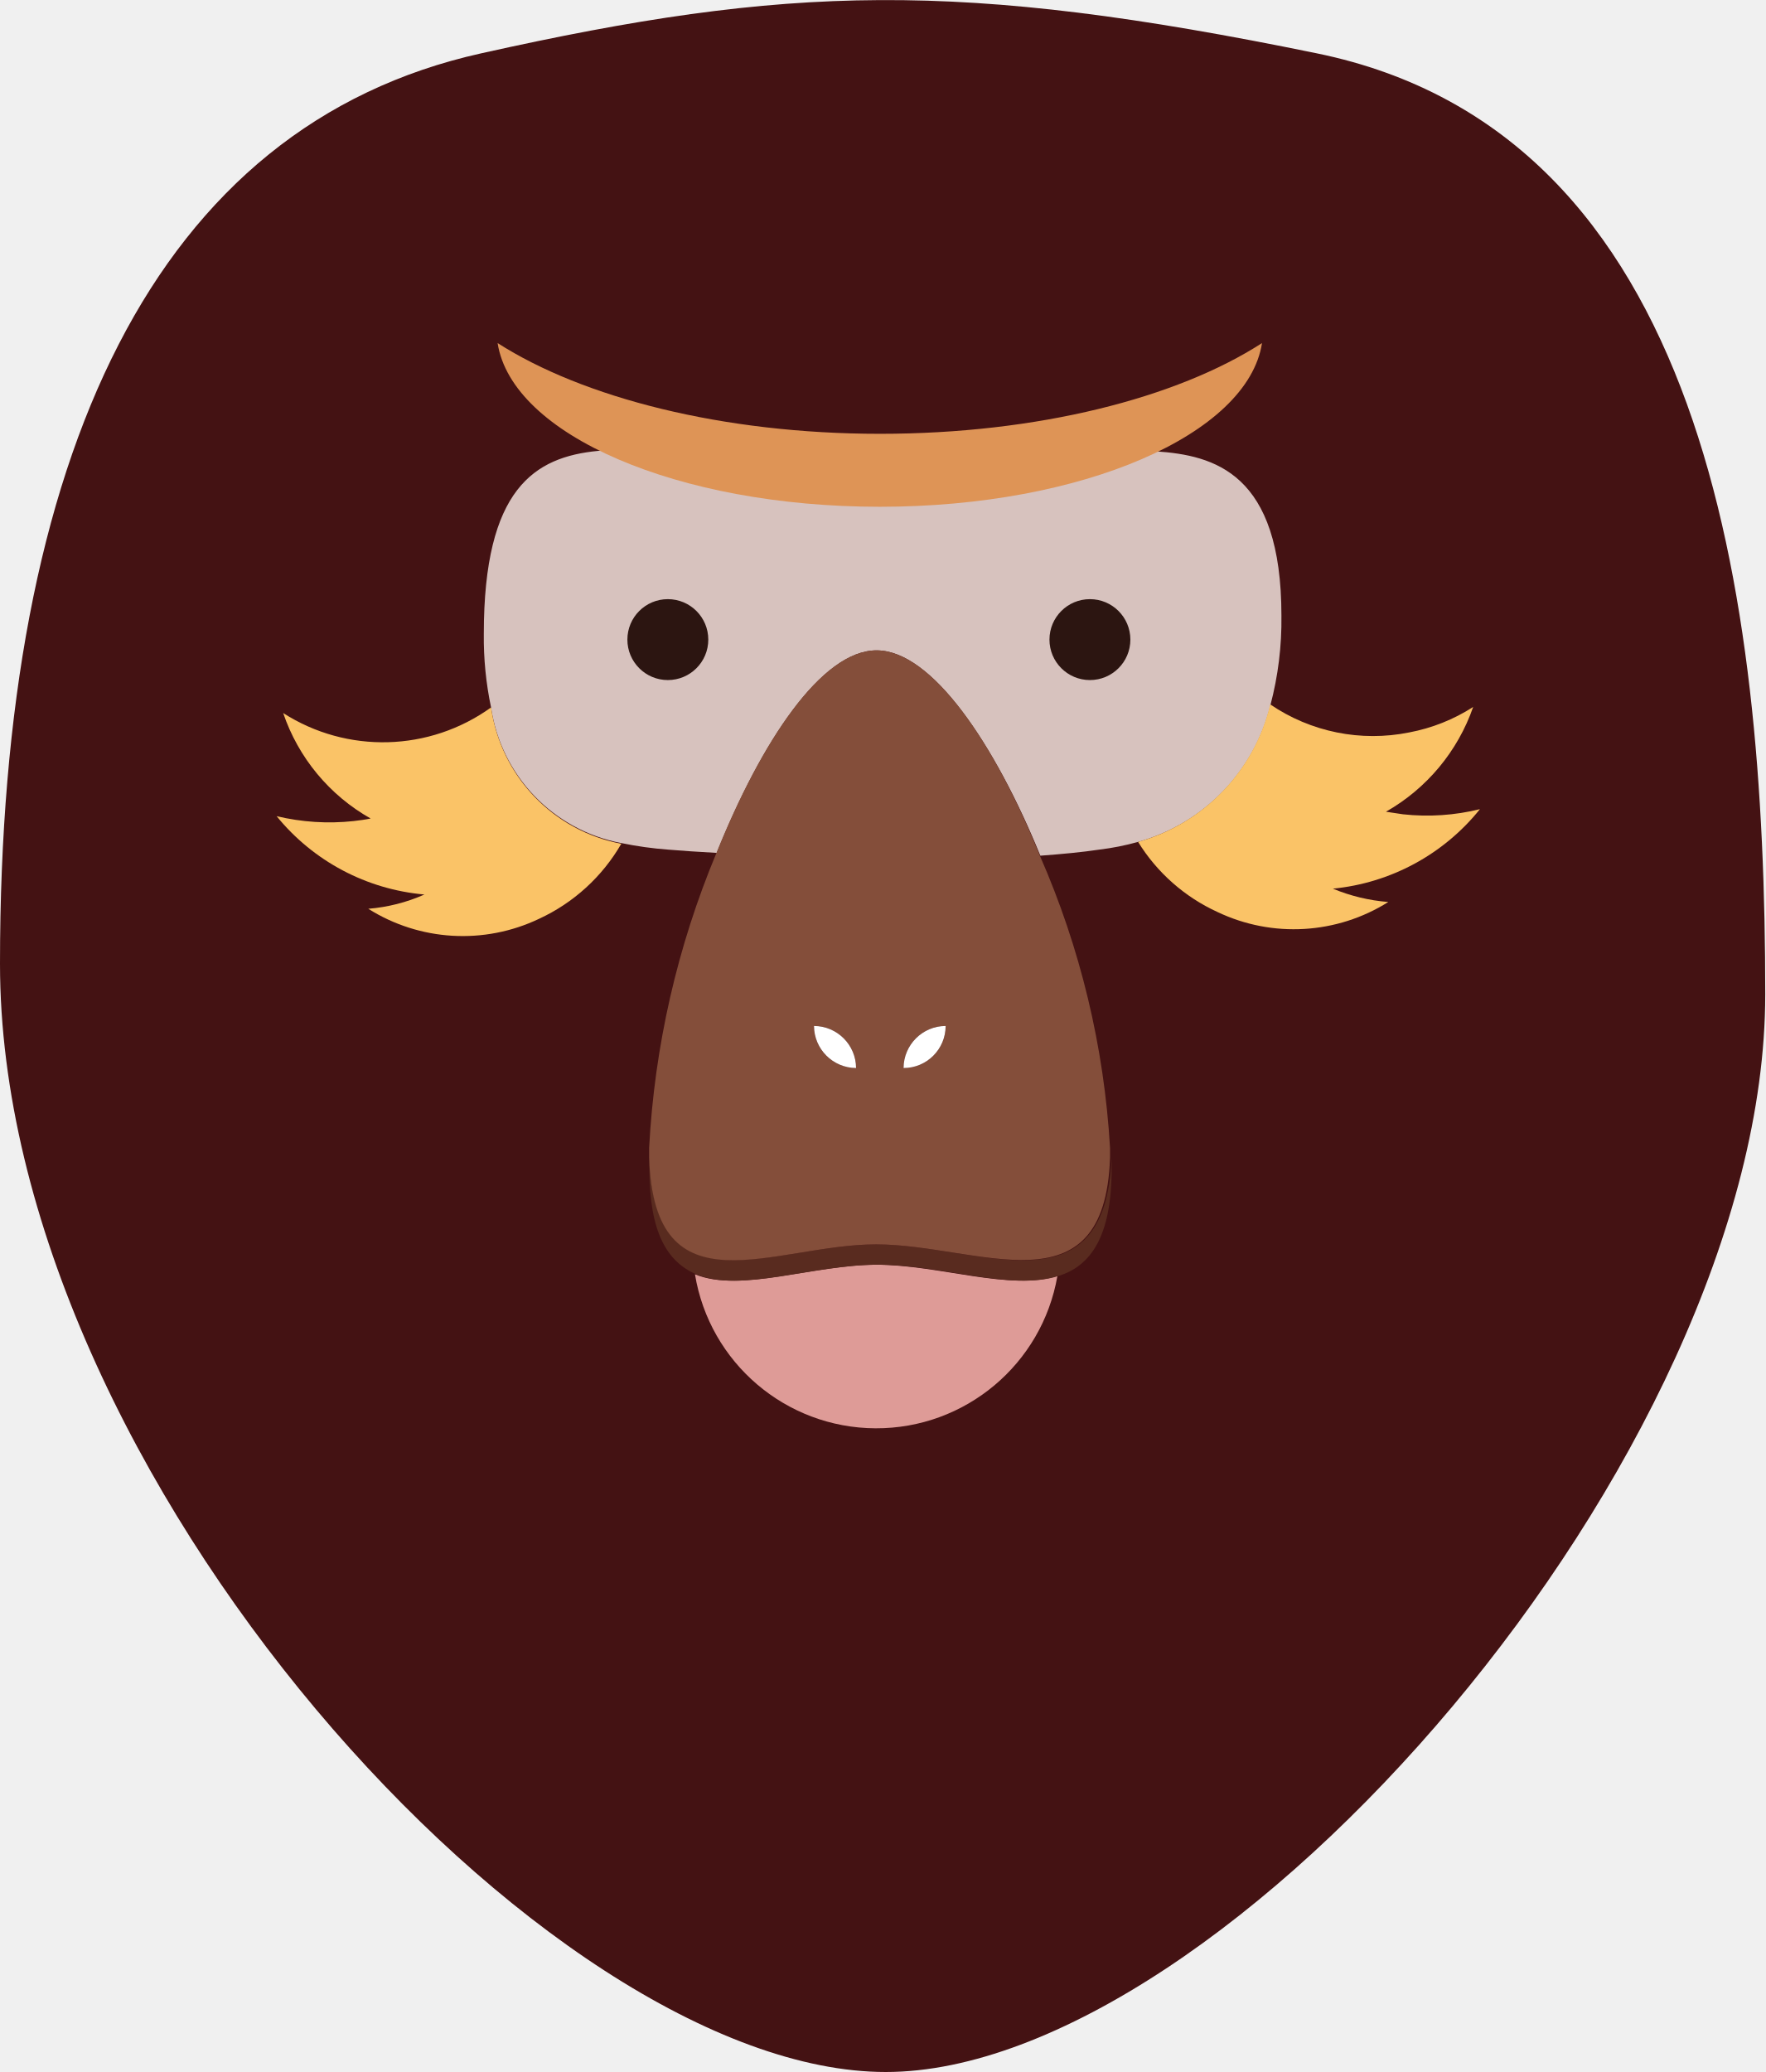
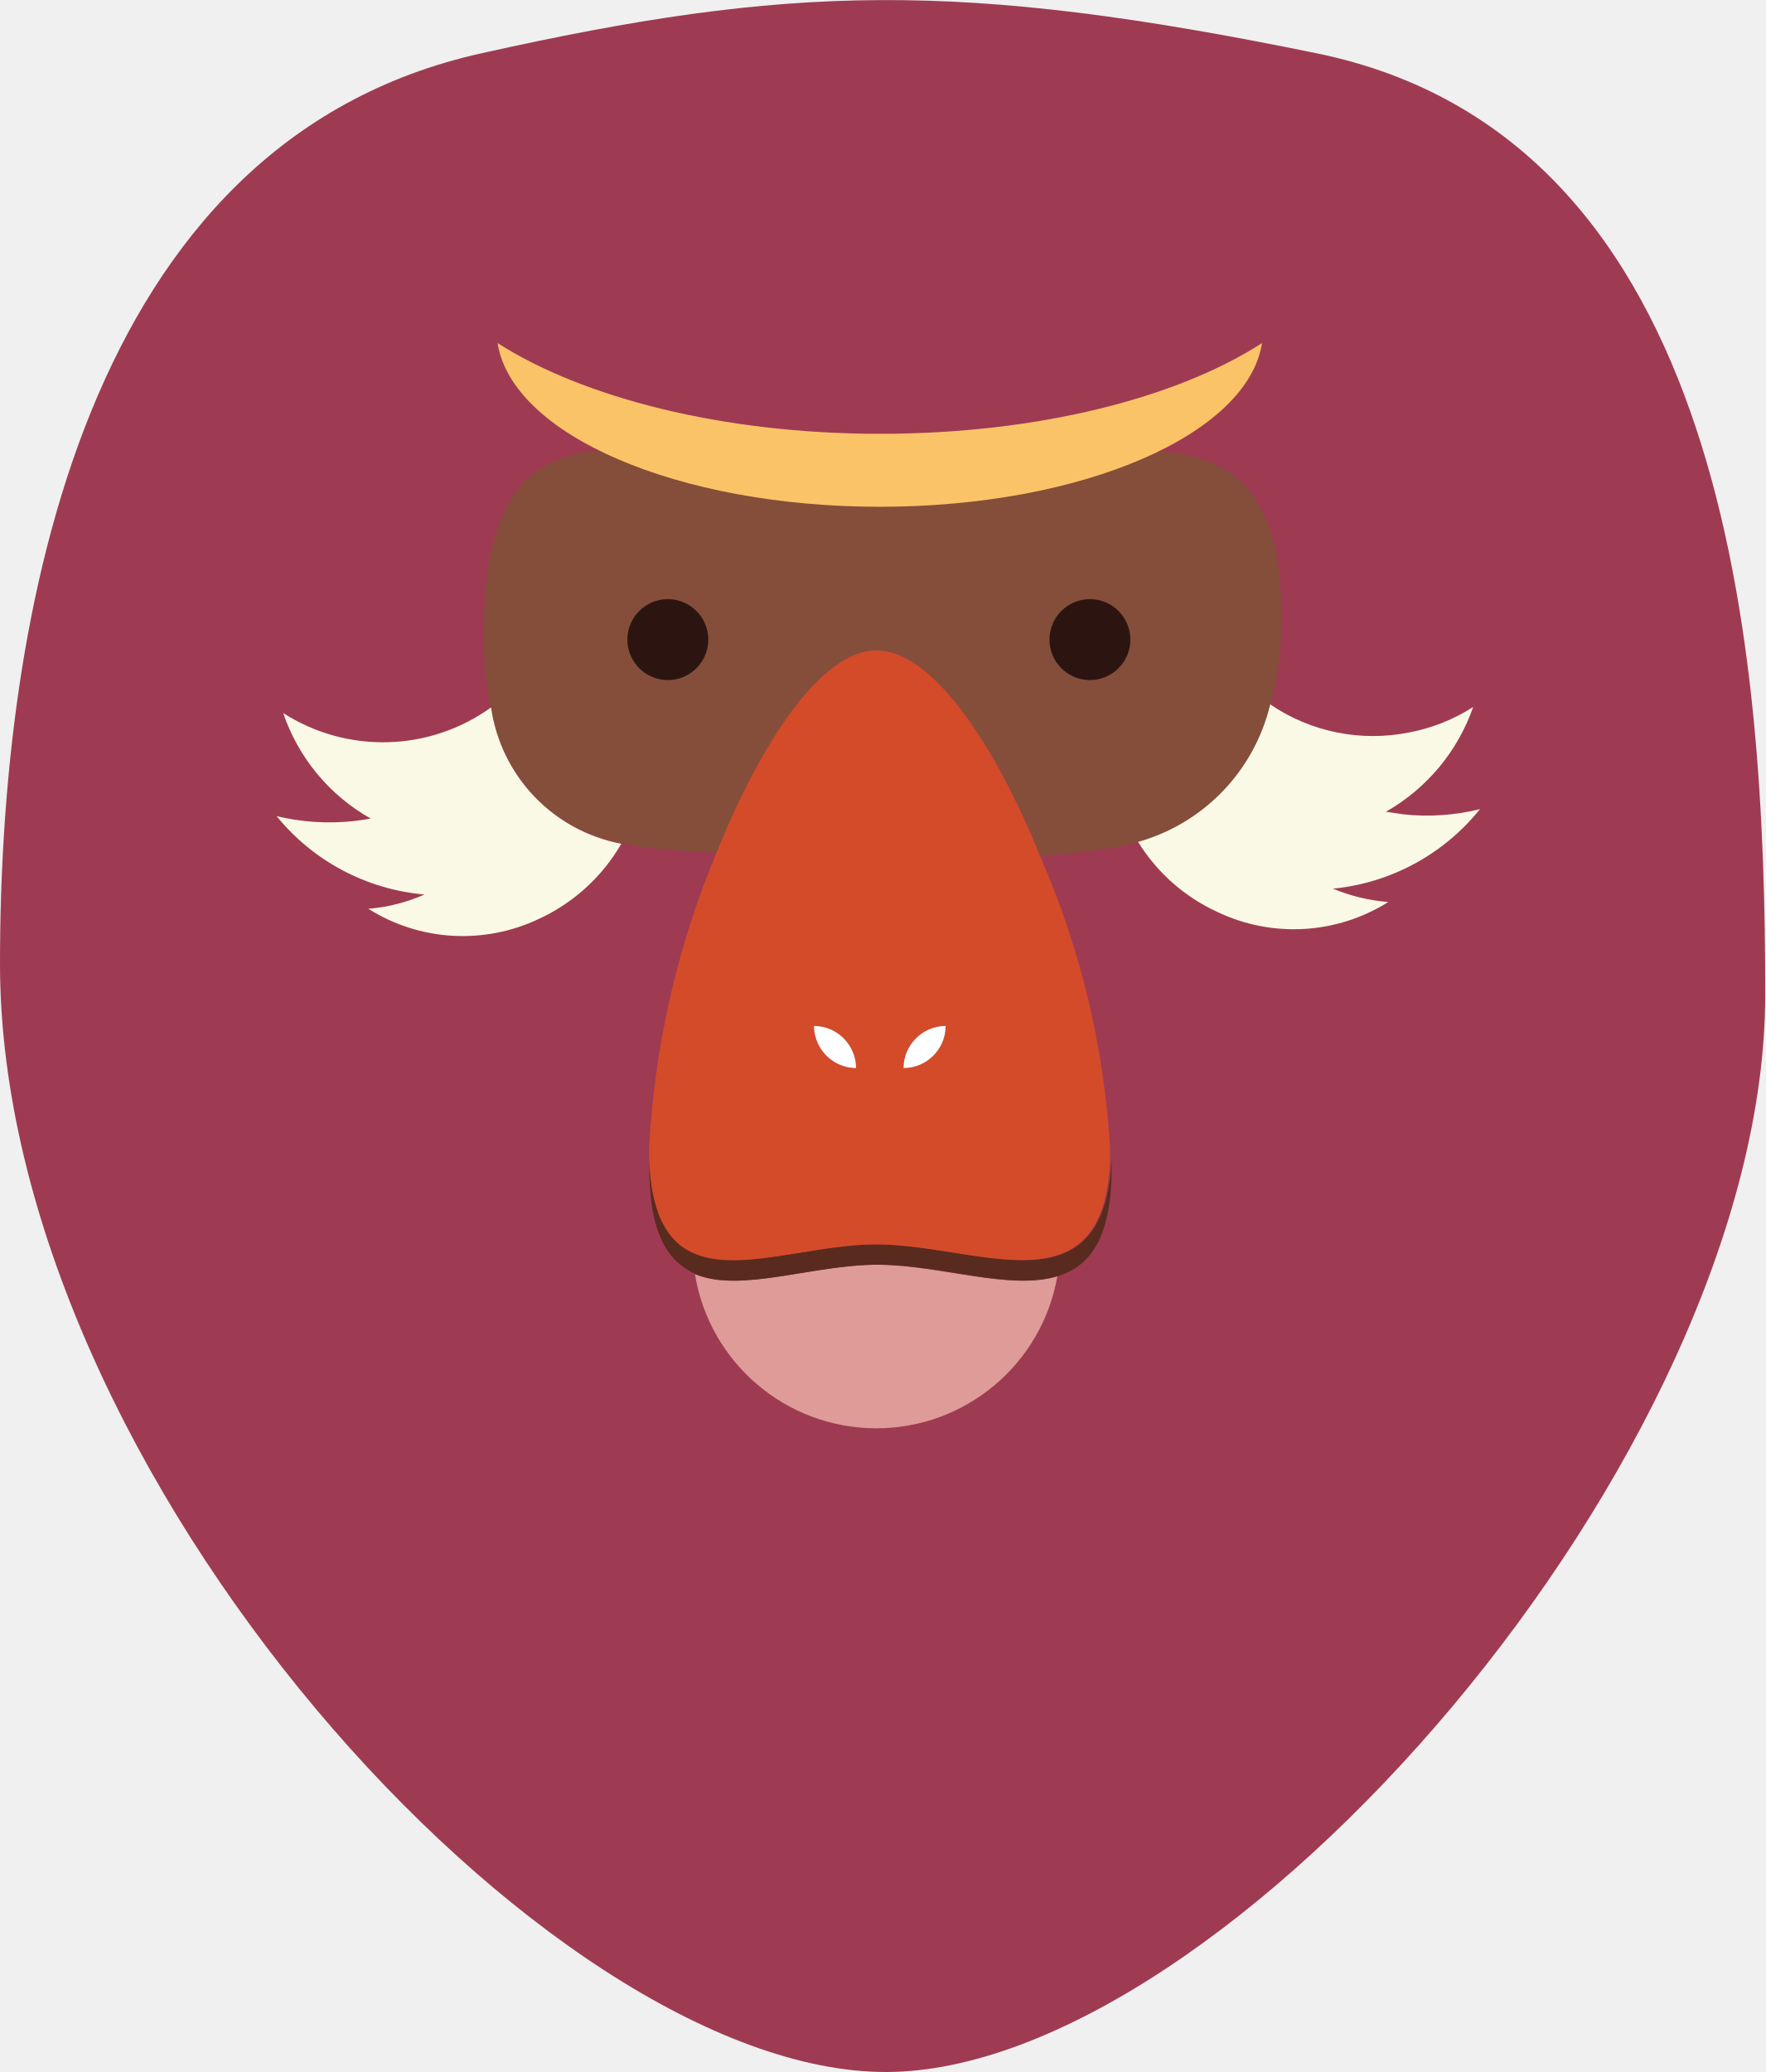
<svg xmlns="http://www.w3.org/2000/svg" viewBox="0 0 75.49 88.6">
  <defs>
-     <style>.cls-1{fill:#441213;}.cls-2{fill:#808184;}.cls-3{fill:#d7c2be;}.cls-4{fill:#2c1511;}.cls-5{fill:#de9456;}.cls-6{fill:#fac367;}.cls-7{fill:none;}.cls-8{fill:#de9b97;}.cls-9{fill:#592b1f;}.cls-10{fill:#844e3a;}.cls-11{fill:#fff;}</style>
+     <style>.cls-1{fill:#9e3b52;}.cls-2{fill:#808184;}.cls-3{fill:#844e3a;}.cls-4{fill:#2c1511;}.cls-5{fill:#fac367;}.cls-6{fill:#faf9e5;}.cls-7{fill:none;}.cls-8{fill:#de9b97;}.cls-9{fill:#592b1f;}.cls-10{fill:#d44b29;}.cls-11{fill:#fff;}</style>
  </defs>
  <g id="Layer_2" data-name="Layer 2">
    <g id="Layer_1-2" data-name="Layer 1">
-       <path class="cls-1" d="M75.49,42.52c0-17.11-2.55-36.83-19.18-40.24C41-.86,33.72-.65,20.58,2.28,6.68,5.37,0,19.39,0,41.21S23.4,88.6,37.88,88.6,75.49,62.27,75.49,42.52Z" />
+       <path class="cls-1" d="M75.49,42.52C75.49,28,74,5.91,56.31,2.28,41-.86,33.72-.65,20.58,2.28,3.5,6.08,0,26.42,0,41.21,0,63,23.4,88.6,37.88,88.6S75.49,62.27,75.49,42.52Z" />
      <path class="cls-2" d="M42.85,30.19s7,.69,7.95-1,.76-4.77-4-4.77S42.85,30.19,42.85,30.19Z" />
      <path class="cls-2" d="M32.74,30.19s-7,.69-8-1-.76-4.77,4-4.77S32.74,30.19,32.74,30.19Z" />
      <path class="cls-3" d="M49.43,19.3c-2.88-.19-6.83,1.81-12.13,1.81-4.73,0-9-2.09-11.72-1.83s-4.89,1.61-4.89,7.83A14.5,14.5,0,0,0,21,30.25a6.93,6.93,0,0,0,5.57,5.8,15.56,15.56,0,0,0,2,.28c.61.05,1.32.1,2.08.14,1.91-4.75,4.49-8.66,6.84-8.66s5.05,4,7,8.78c.94-.07,1.79-.15,2.52-.26A11,11,0,0,0,48.67,36a8.05,8.05,0,0,0,5.66-5.85,14.24,14.24,0,0,0,.47-3.82C54.8,20.22,51.93,19.47,49.43,19.3Z" />
      <circle class="cls-4" cx="46.61" cy="27.35" r="1.73" />
      <circle class="cls-4" cx="28.56" cy="27.35" r="1.73" />
      <path class="cls-5" d="M21.28,14.67c.61,3.92,7.69,7,16.35,7s15.73-3.09,16.34-7c-3.64,2.35-9.6,3.88-16.34,3.88S24.92,17,21.28,14.67Z" />
      <path class="cls-6" d="M21,30.25a7.91,7.91,0,0,1-8.89.24A8.21,8.21,0,0,0,15.85,35c-.24.05-.48.08-.73.11a9.71,9.71,0,0,1-3.29-.21,9.18,9.18,0,0,0,6.32,3.35,7.38,7.38,0,0,1-2.4.61,7.58,7.58,0,0,0,7.3.43,7.87,7.87,0,0,0,3.52-3.21A6.93,6.93,0,0,1,21,30.25Z" />
      <path class="cls-7" d="M34.81,43.87a1.81,1.81,0,0,0,1.8,1.8A1.81,1.81,0,0,0,34.81,43.87Z" />
      <path class="cls-7" d="M38.64,45.67a1.8,1.8,0,0,0,1.8-1.8A1.81,1.81,0,0,0,38.64,45.67Z" />
      <path class="cls-6" d="M63.29,34.6a9.46,9.46,0,0,1-3.29.22l-.73-.11A8.28,8.28,0,0,0,63,30.23a7.69,7.69,0,0,1-2.74,1.09,7.81,7.81,0,0,1-5.94-1.2A8.05,8.05,0,0,1,48.67,36a7.81,7.81,0,0,0,3.4,3,7.59,7.59,0,0,0,7.3-.43A7.77,7.77,0,0,1,57,38,9.21,9.21,0,0,0,63.29,34.6Z" />
      <path class="cls-8" d="M37.48,54.08c-2.75,0-5.82,1.21-7.76.41a7.86,7.86,0,0,0,15.5.07C43.19,55.21,40.14,54.08,37.48,54.08Z" />
      <path class="cls-9" d="M37.48,53.21c-4.36,0-9.5,3-9.71-3.71,0,.15,0,.31,0,.45,0,2.78.77,4,2,4.54,1.94.8,5-.41,7.76-.41s5.71,1.13,7.74.48c1.37-.43,2.27-1.67,2.27-4.61,0-.14,0-.3,0-.45C47.26,56.24,41.84,53.21,37.48,53.21Z" />
      <path class="cls-10" d="M37.48,27.81c-2.35,0-4.93,3.91-6.84,8.66a37.87,37.87,0,0,0-2.88,12.61c0,.15,0,.28,0,.42.21,6.74,5.35,3.71,9.71,3.71s9.78,3,10-3.71c0-.14,0-.27,0-.42a36.32,36.32,0,0,0-3-12.49C42.53,31.78,39.85,27.81,37.48,27.81ZM34.81,43.87a1.81,1.81,0,0,1,1.8,1.8A1.81,1.81,0,0,1,34.81,43.87Zm3.83,1.8a1.81,1.81,0,0,1,1.8-1.8A1.8,1.8,0,0,1,38.64,45.67Z" />
      <path class="cls-11" d="M40.44,43.87a1.81,1.81,0,0,0-1.8,1.8A1.8,1.8,0,0,0,40.44,43.87Z" />
      <path class="cls-11" d="M34.81,43.87a1.81,1.81,0,0,1,1.8,1.8A1.81,1.81,0,0,1,34.81,43.87Z" />
    </g>
  </g>
</svg>
